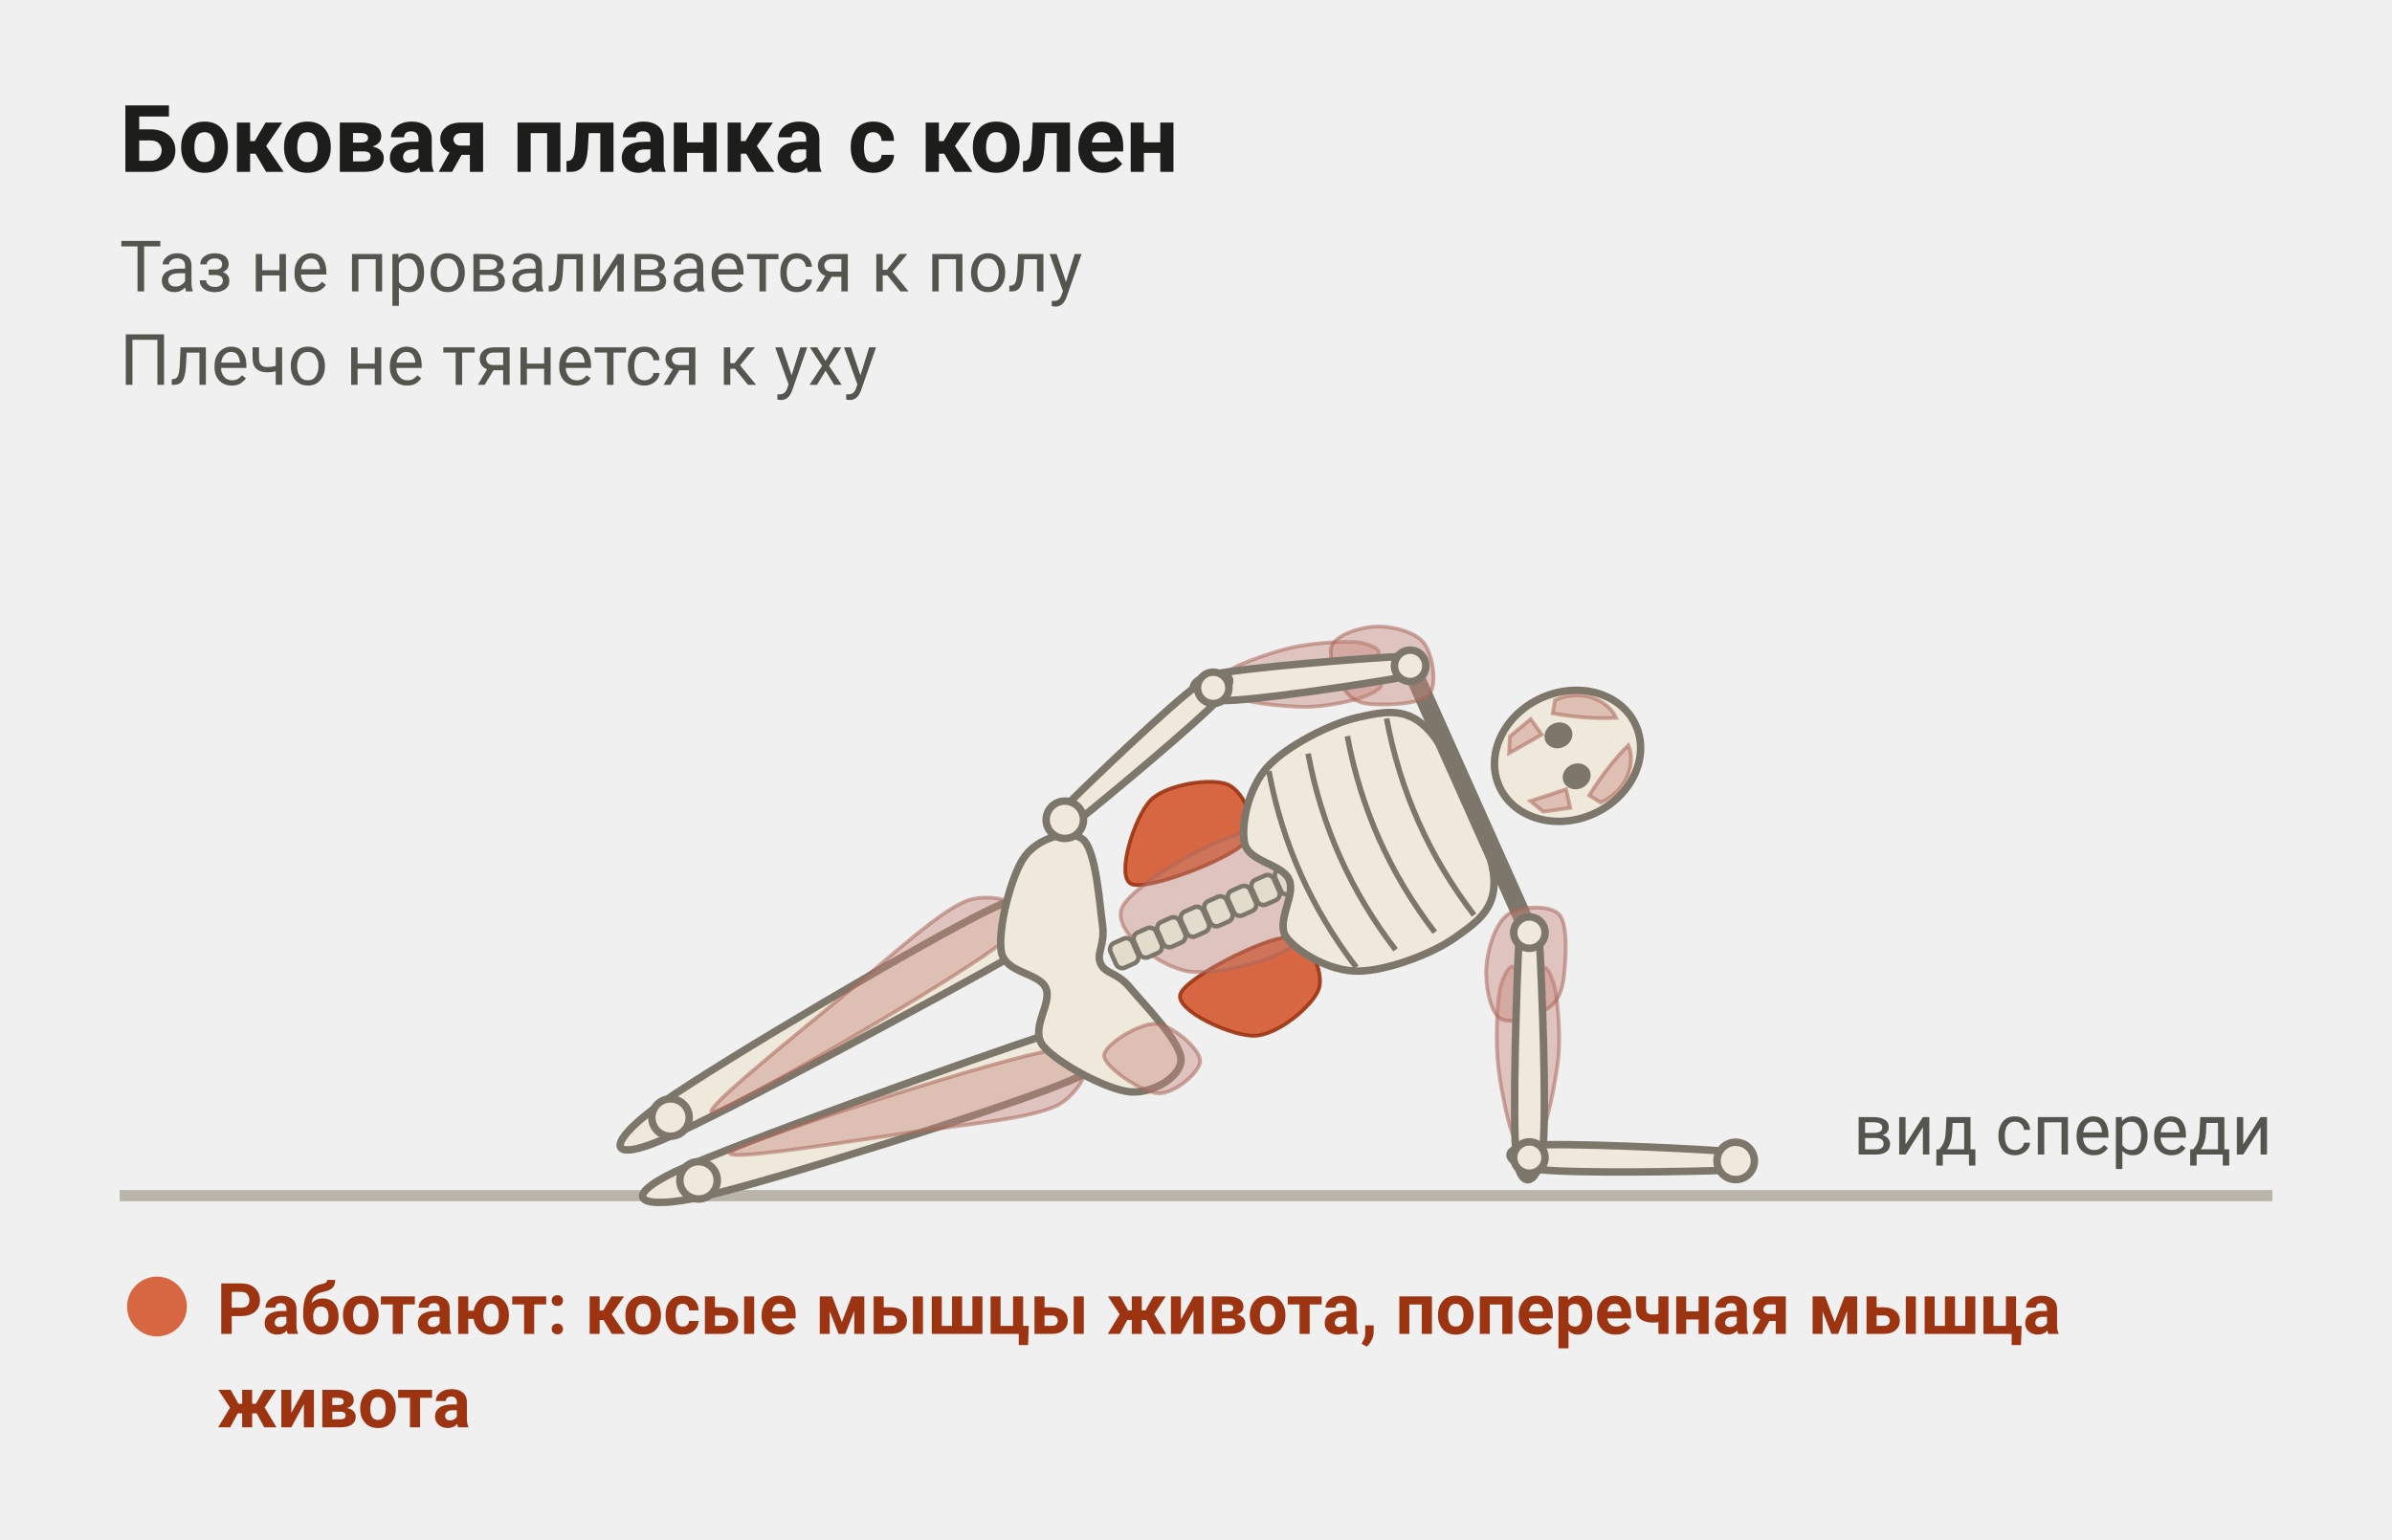
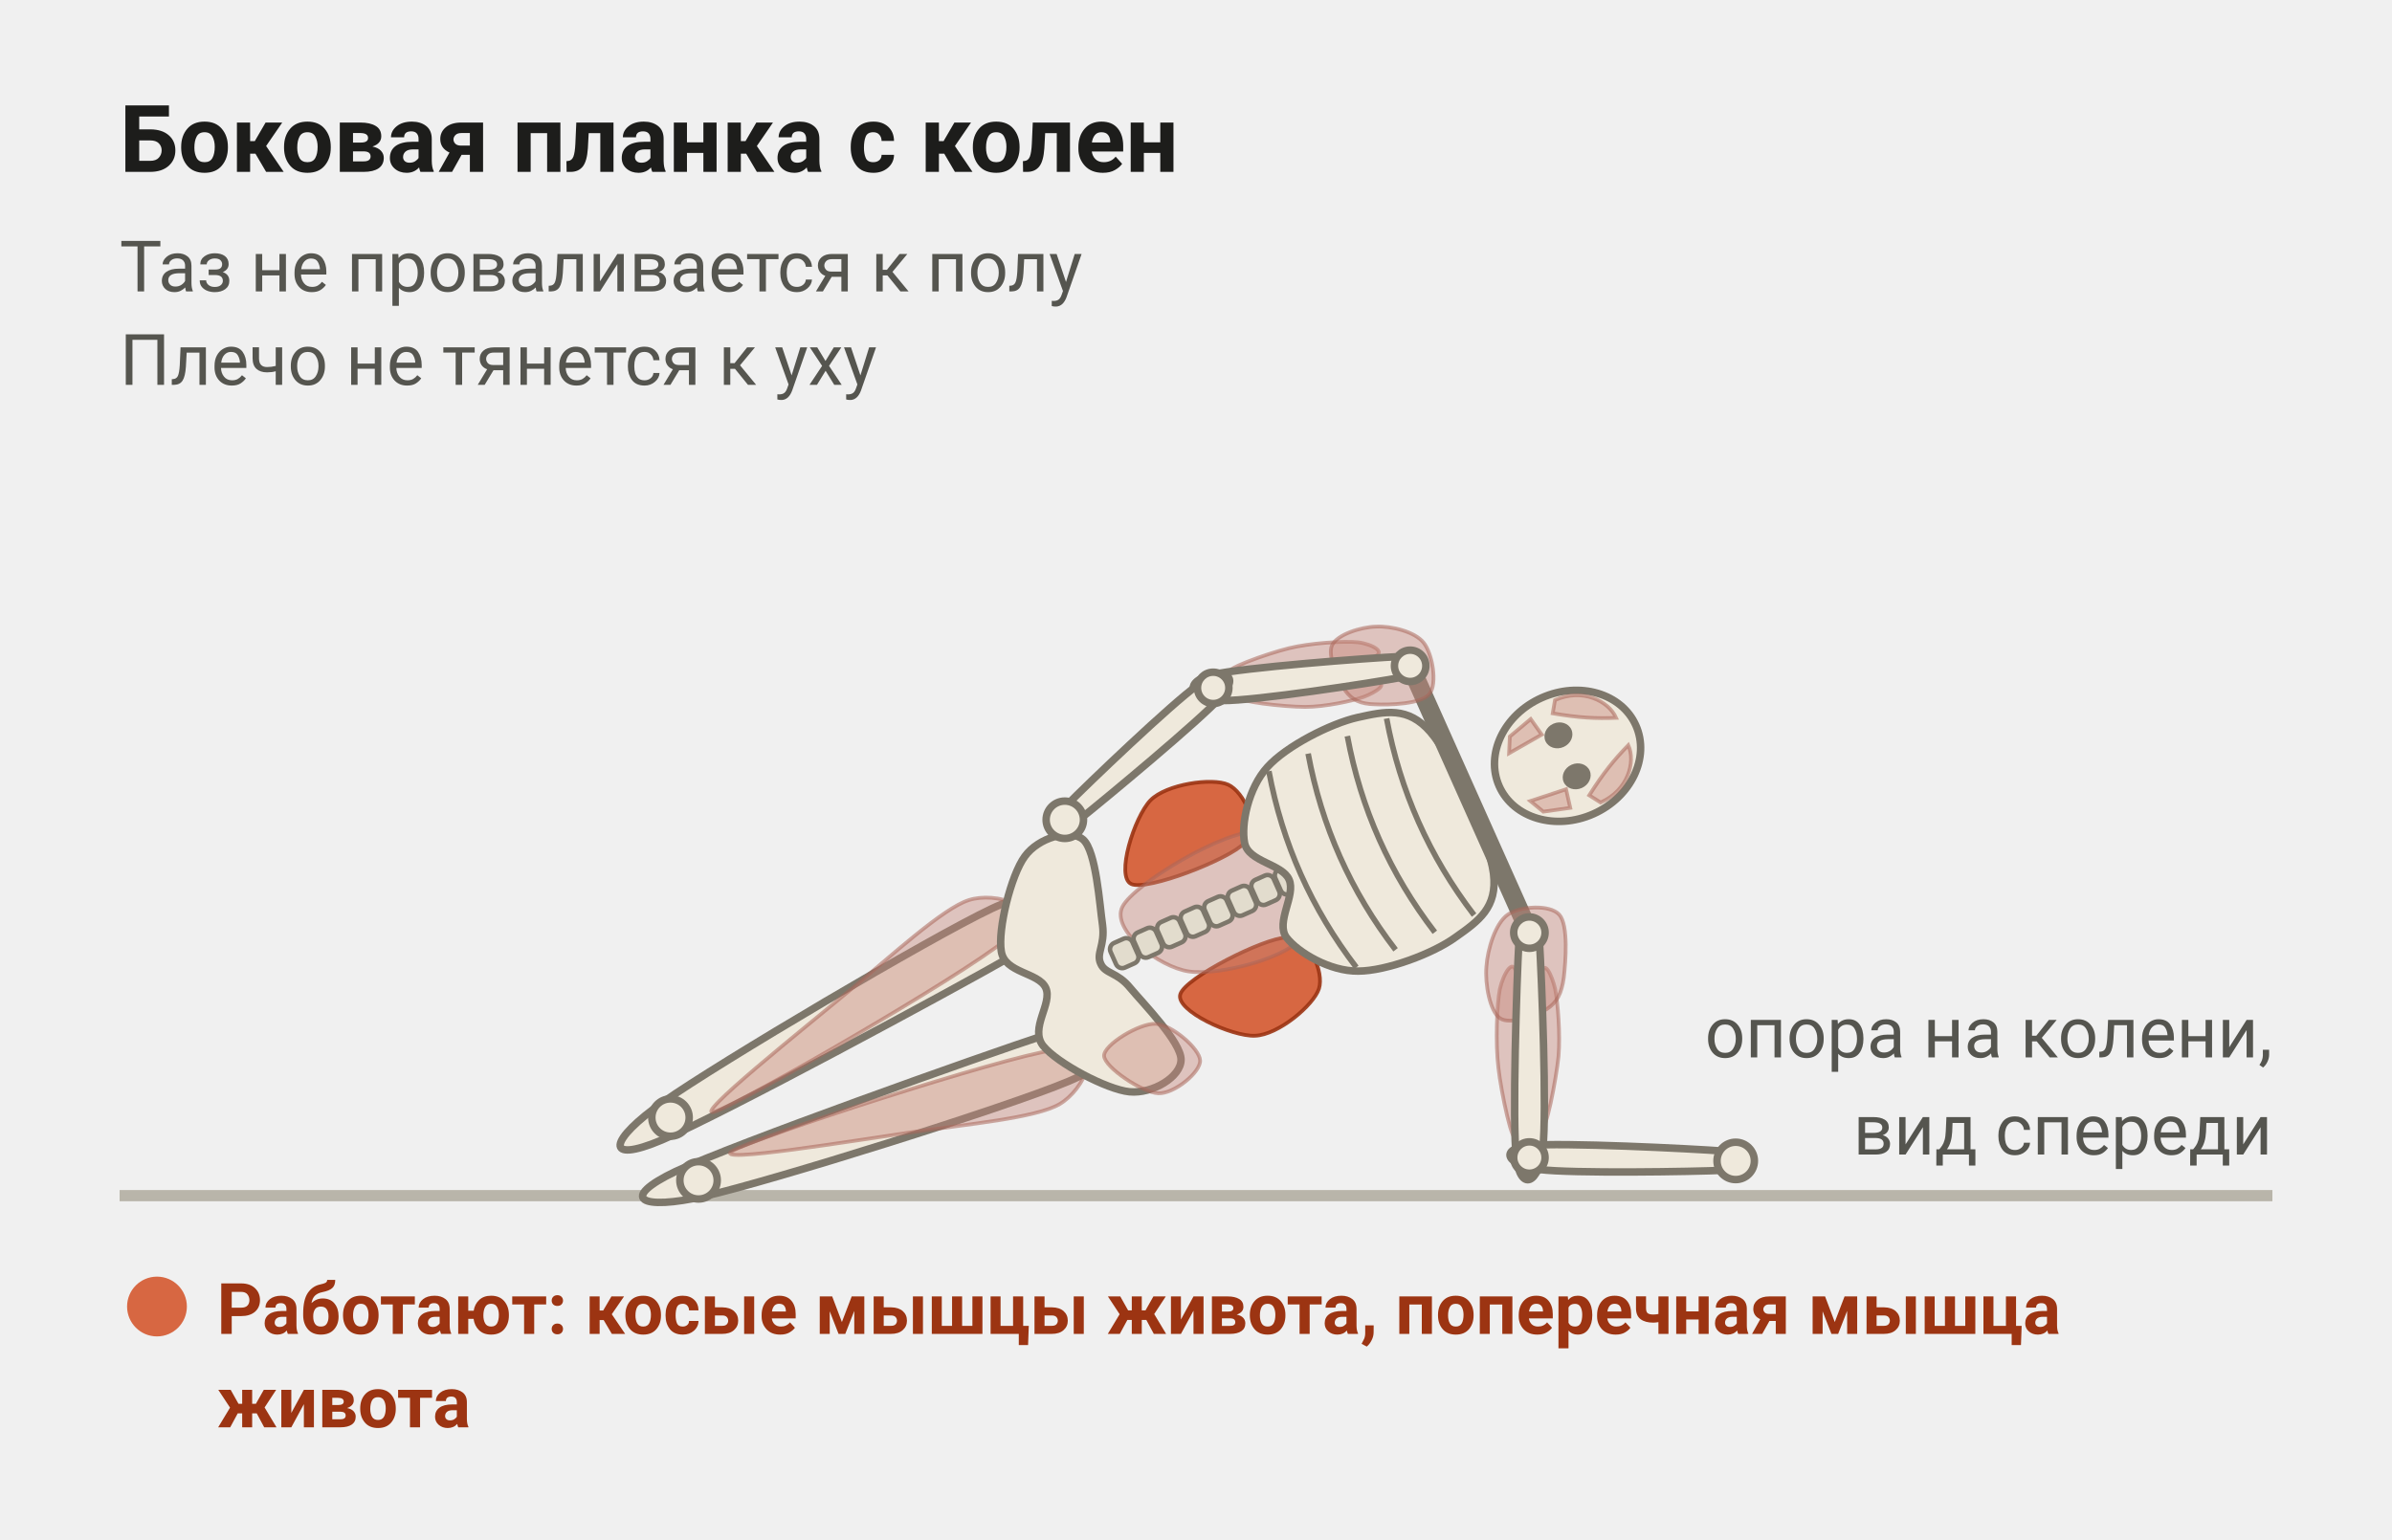
<svg xmlns="http://www.w3.org/2000/svg" viewBox="0 0 640 412" role="img" aria-label="Боковая планка с колен: Таз не проваливается к полу">
  <style>
.bone{fill:#efe9dc;stroke:#7d776b;stroke-width:2;stroke-linejoin:round}
.joint{fill:#efe9dc;stroke:#7d776b;stroke-width:2}
.vert{fill:#e2dccd;stroke:#7d776b;stroke-width:1.2}
.m{fill:#c7867a;fill-opacity:.42;stroke:#a9665a;stroke-opacity:.55;stroke-width:1}
.on{fill:#d2491d;fill-opacity:.82;stroke:#9c3412;stroke-opacity:.9}
.plate{fill:#3a3a37;fill-opacity:.1;stroke:#3a3a37;stroke-width:3}
.bar{fill:#3a3a37}
.ghost{opacity:.18}
.ground{stroke:#b9b5aa;stroke-width:3}
.guide{stroke:#3d7fb8;stroke-width:2.5;stroke-dasharray:8 7;fill:none}
.arrow{stroke:#d2491d;stroke-width:5;fill:none;stroke-linecap:round;marker-end:url(#ah)}
.ahead{fill:#d2491d}
.lead{stroke:#6b6b66;stroke-width:1.5;fill:none}
.t{font:600 21px system-ui,-apple-system,"Segoe UI",Roboto,sans-serif;fill:#1d1d1b}
.s{font:400 18px system-ui,-apple-system,"Segoe UI",Roboto,sans-serif;fill:#55554f}
.ok{fill:#2e8b57}.bad{fill:#c0392b}
.balloon{fill:#3d7fb8;fill-opacity:.25;stroke:#3d7fb8;stroke-width:2}
@media (prefers-color-scheme:dark){
.bone,.joint{fill:#d9d3c4;stroke:#3b3934}.vert{fill:#c9c2b2;stroke:#3b3934}
.plate{fill:#ecebe6;fill-opacity:.12;stroke:#bdbbb3}.bar{fill:#bdbbb3}
.t{fill:#ecebe6}.s{fill:#a9a8a1}.lead{stroke:#9a9993}.ground{stroke:#55534d}
.arrow{stroke:#f0703f}.ahead{fill:#f0703f}.on{fill:#f0703f}
}
</style>
  <defs>
    <marker id="ah" viewBox="0 0 10 10" refX="6" refY="5" markerWidth="4" markerHeight="4" orient="auto">
      <path class="ahead" d="M0 0L10 5L0 10z" />
    </marker>
  </defs>
  <style>
.far{opacity:.5}.deep{stroke-dasharray:4 3;stroke-width:1.6}
.legend{font:600 19px system-ui,-apple-system,"Segoe UI",Roboto,sans-serif;fill:#9c3412}
.cue{font:400 19px system-ui,-apple-system,"Segoe UI",Roboto,sans-serif;fill:#55554f}
.ttl{font:700 25px system-ui,-apple-system,"Segoe UI",Roboto,sans-serif;fill:#1d1d1b}
.lg{fill:#d2491d;fill-opacity:.82}.okc{fill:#2e8b57}.badc{fill:#c0392b}
.mark{stroke:#fff;stroke-width:3.5;fill:none;stroke-linecap:round}
.floor{stroke:#b9b5aa;stroke-width:3}.equip{fill:#d9d5ca;stroke:#8f8a7e;stroke-width:2}
.cable{stroke:#8f8a7e;stroke-width:2;stroke-dasharray:6 5}
.plate{fill:#3a3a37;fill-opacity:.1;stroke:#3a3a37;stroke-width:3}.barc{fill:#3a3a37}.ghostbar{opacity:.3}
@media (prefers-color-scheme:dark){.legend{fill:#f59b72}.cue{fill:#a9a8a1}.ttl{fill:#ecebe6}
.lg{fill:#f0703f}.floor{stroke:#55534d}.plate{fill:#ecebe6;fill-opacity:.12;stroke:#bdbbb3}.barc{fill:#bdbbb3}.equip{fill:#2c2c30;stroke:#77756d}.cable{stroke:#77756d}}
</style>
  <text class="ttl" x="32" y="46" text-anchor="start">Боковая планка с колен</text>
  <text class="cue" x="32" y="78" text-anchor="start">Таз не проваливается к полу</text>
  <text class="cue" x="32" y="103" text-anchor="start">Плечо не тянется к уху</text>
  <line class="floor" x1="32" y1="320" x2="608" y2="320" />
  <g>
    <path class="bone" d="M177.1 305.1C161.5 311.7 162.8 305.2 177.5 294.9C192.2 284.5 249.0 250.9 265.3 243.2C281.6 235.5 274.4 246.7 275.3 248.8C276.3 250.9 287.3 246.4 270.9 255.8C254.5 265.2 192.6 298.6 177.1 305.1Z" />
    <path class="m" d="M191.3 297.5C184.3 299.8 215.9 274.6 227.2 265.2C238.6 255.7 252.3 243.1 259.2 240.9C266.2 238.6 280.4 242.2 269.0 251.6C257.7 261.0 198.3 295.3 191.3 297.5Z" />
    <circle class="joint" cx="179.4" cy="299.1" r="5" />
    <path class="m on" d="M302.7 236.6C298.4 234.7 303.5 218.7 307.8 214.2C312.1 209.8 324.4 208.1 328.6 210.0C332.8 211.9 337.3 221.2 333.0 225.6C328.7 230.1 306.9 238.5 302.7 236.6Z" />
    <path class="bone" d="M180.8 313.5C165.5 320.8 171.2 324.1 188.7 320.1C206.3 316.1 269.3 296.4 285.9 289.4C302.5 282.4 289.4 280.3 288.4 278.2C287.5 276.1 298.2 270.9 280.3 276.8C262.3 282.7 196.1 306.3 180.8 313.5Z" />
    <path class="m" d="M196.0 308.0C189.6 311.7 229.5 305.1 244.1 303.0C258.7 300.9 277.2 299.2 283.5 295.5C289.9 291.8 296.7 278.9 282.1 281.0C267.5 283.1 202.3 304.4 196.0 308.0Z" />
    <circle class="joint" cx="186.9" cy="315.9" r="5" />
    <path class="m on" d="M315.8 266.1C314.4 270.5 329.7 277.5 335.8 277.2C342.0 277.0 351.5 269.0 352.9 264.6C354.3 260.2 350.4 250.6 344.2 250.9C338.0 251.1 317.1 261.7 315.8 266.1Z" />
    <path class="bone" d="M267.9 254.6C266.9 248.8 270.5 234.2 274.2 229.2C277.8 224.2 286.3 221.7 289.8 224.7C293.3 227.8 294.2 242.1 295.0 247.6C295.7 253.1 293.2 255.1 294.5 257.9C295.7 260.7 298.9 260.1 302.4 264.4C306.0 268.7 316.0 278.9 316.0 283.6C316.0 288.2 308.4 292.8 302.2 292.2C296.1 291.6 282.8 284.5 279.1 279.9C275.4 275.2 281.7 268.6 279.8 264.4C277.9 260.2 268.8 260.5 267.9 254.6Z" />
    <path class="m" d="M295.4 282.6C295.6 285.7 305.6 292.4 309.9 292.6C314.2 292.8 321.3 286.9 321.1 283.8C321.0 280.7 313.5 274.2 309.2 274.0C304.9 273.8 295.3 279.6 295.4 282.6Z" />
    <path class="m" d="M300.3 242.7C297.2 248.9 310.0 258.8 318.1 260.0C326.2 261.2 345.8 256.2 348.9 250.0C352.0 243.8 344.8 223.9 336.7 222.7C328.6 221.5 303.4 236.5 300.3 242.7Z" />
    <rect class="vert" x="297.2" y="251.9" width="7.2" height="6.4" rx="1.8" transform="rotate(66.0 300.8 255.1)" />
    <rect class="vert" x="303.5" y="249.1" width="7.2" height="6.4" rx="1.8" transform="rotate(66.0 307.1 252.3)" />
    <rect class="vert" x="309.8" y="246.3" width="7.2" height="6.4" rx="1.8" transform="rotate(66.0 313.4 249.5)" />
    <rect class="vert" x="316.1" y="243.5" width="7.2" height="6.4" rx="1.8" transform="rotate(66.0 319.7 246.7)" />
    <rect class="vert" x="322.4" y="240.7" width="7.2" height="6.4" rx="1.8" transform="rotate(66.0 326.0 243.9)" />
    <rect class="vert" x="328.7" y="237.9" width="7.2" height="6.4" rx="1.8" transform="rotate(66.0 332.3 241.1)" />
    <rect class="vert" x="335.0" y="235.0" width="7.2" height="6.4" rx="1.8" transform="rotate(66.0 338.6 238.2)" />
    <rect class="vert" x="341.3" y="232.2" width="7.2" height="6.4" rx="1.8" transform="rotate(66.0 344.9 235.4)" />
    <rect class="vert" x="347.6" y="229.4" width="7.2" height="6.4" rx="1.8" transform="rotate(66.0 351.2 232.6)" />
    <rect class="vert" x="353.9" y="226.6" width="7.2" height="6.4" rx="1.8" transform="rotate(66.0 357.5 229.8)" />
    <rect class="vert" x="360.2" y="223.8" width="7.2" height="6.4" rx="1.8" transform="rotate(66.0 363.8 227.0)" />
    <rect class="vert" x="366.5" y="221.0" width="7.2" height="6.4" rx="1.8" transform="rotate(66.0 370.1 224.2)" />
    <rect class="vert" x="372.8" y="218.2" width="7.2" height="6.4" rx="1.8" transform="rotate(66.0 376.4 221.4)" />
    <rect class="vert" x="379.1" y="215.4" width="7.2" height="6.4" rx="1.8" transform="rotate(66.0 382.7 218.6)" />
    <path class="bone" d="M333.0 225.6C332.0 220.6 334.0 210.9 339.1 205.3C344.1 199.7 356.1 193.6 363.3 192.0C370.6 190.4 376.7 189.0 382.7 195.9C388.8 202.9 398.4 224.6 399.6 233.8C400.7 242.9 395.6 246.5 389.5 250.8C383.5 255.2 370.9 259.9 363.4 259.9C355.8 260.0 347.3 254.9 344.2 250.9C341.2 246.8 346.8 239.6 344.9 235.4C343.1 231.2 334.0 230.7 333.0 225.6Z" />
    <path class="lead" style="stroke:#7d776b" d="M339.5 206.4Q344.9 235.4 362.9 258.9" />
    <path class="lead" style="stroke:#7d776b" d="M350.0 201.7Q355.4 230.8 373.4 254.2" />
    <path class="lead" style="stroke:#7d776b" d="M360.5 197.0Q365.9 226.1 383.9 249.5" />
    <path class="lead" style="stroke:#7d776b" d="M371.0 192.3Q376.4 221.4 394.4 244.9" />
    <g class="head front" transform="matrix(0.407 0.914 -0.914 0.407 418.5 202.7)">
      <ellipse class="bone" cx="0" cy="-1" rx="17" ry="20" />
      <path class="m" d="M-15 -4C-15 -12 -9 -17 -4 -17C-6 -12 -8 -8 -12 -2Z" />
      <path class="m" d="M15 -4C15 -12 9 -17 4 -17C6 -12 8 -8 12 -2Z" />
      <path class="m" d="M-13 4L-8 3L-7 13L-11 11Z" />
      <path class="m" d="M13 4L8 3L7 13L11 11Z" />
      <ellipse cx="-6" cy="-1" rx="3.4" ry="3.8" fill="#7d776b" />
      <ellipse cx="6" cy="-1" rx="3.4" ry="3.8" fill="#7d776b" />
    </g>
    <path class="bone" d="M377.3 178.2L409.2 249.6" style="stroke-width:5" />
    <path class="m" d="M412.6 300.8C413.4 304.3 416.4 288.7 417.0 282.7C417.5 276.7 416.8 268.2 416.1 264.7C415.3 261.2 412.9 255.7 412.4 261.7C411.8 267.7 411.8 297.2 412.6 300.8Z" />
    <path class="m" d="M405.7 303.8C404.9 307.8 401.6 292.2 400.9 285.7C400.1 279.2 400.5 268.7 401.3 264.7C402.2 260.7 405.2 255.2 405.9 261.7C406.7 268.2 406.5 299.8 405.7 303.8Z" />
    <path class="m" d="M401.3 272.5C398.6 270.6 397.3 263.3 397.7 258.7C398.0 254.1 400.1 247.1 403.4 244.8C406.7 242.5 414.7 242.0 417.2 244.8C419.7 247.6 418.9 257.5 418.4 261.7C417.8 265.9 416.6 268.3 413.8 270.1C410.9 271.9 404.0 274.4 401.3 272.5Z" />
    <path class="bone" d="M405.7 309.8C406.8 319.0 411.8 317.0 412.8 307.4C413.9 297.7 412.5 261.9 411.9 252.0C411.3 242.2 410.1 248.4 409.2 248.4C408.2 248.4 407.0 241.8 406.4 252.0C405.8 262.3 404.6 300.6 405.7 309.8Z" />
    <path class="bone" d="M409.2 306.6C400.9 307.4 403.1 311.9 411.9 313.0C420.6 314.1 452.8 313.6 461.5 313.2C470.3 312.8 464.3 311.5 464.4 310.7C464.4 309.8 470.8 308.8 461.6 308.1C452.4 307.4 417.5 305.7 409.2 306.6Z" />
    <circle class="joint" cx="409.2" cy="249.6" r="4.2" />
    <circle class="joint" cx="409.2" cy="309.8" r="4.2" />
    <circle class="joint" cx="464.4" cy="310.7" r="5" />
    <path class="m" d="M332.9 186.6C329.9 187.7 343.8 189.2 349.2 189.2C354.5 189.2 361.9 187.6 364.9 186.5C367.9 185.4 372.5 182.6 367.1 182.6C361.8 182.6 335.9 185.5 332.9 186.6Z" />
    <path class="m" d="M329.5 180.1C325.9 179.6 339.1 174.9 344.8 173.5C350.4 172.1 359.7 171.5 363.3 171.9C366.9 172.3 372.1 174.8 366.4 176.2C360.8 177.5 333.1 180.5 329.5 180.1Z" />
    <path class="m" d="M356.4 172.7C357.8 169.8 364.1 167.8 368.2 167.7C372.2 167.5 378.5 169.0 380.9 172.0C383.3 175.0 384.6 183.0 382.5 185.7C380.3 188.5 371.6 188.7 367.8 188.5C364.0 188.4 361.8 187.4 359.9 184.8C358.0 182.1 355.1 175.5 356.4 172.7Z" />
    <path class="bone" d="M324.2 180.6C316.2 182.6 318.5 187.4 327.1 187.5C335.6 187.6 367.0 182.8 375.5 181.2C384.1 179.6 378.5 179.0 378.4 178.1C378.3 177.2 384.0 175.3 374.9 175.7C365.9 176.1 332.2 178.7 324.2 180.6Z" />
    <path class="bone" d="M326.7 186.5C332.0 180.5 327.4 178.6 320.4 183.4C313.5 188.3 291.1 209.7 285.2 215.7C279.3 221.7 284.3 218.7 284.9 219.4C285.5 220.0 281.6 225.0 288.6 219.5C295.5 214.0 321.4 192.5 326.7 186.5Z" />
    <circle class="joint" cx="377.3" cy="178.2" r="4.2" />
    <circle class="joint" cx="324.6" cy="184.1" r="4.2" />
    <circle class="joint" cx="284.9" cy="219.4" r="5" />
  </g>
+   <text class="cue" x="608" y="283" text-anchor="end">опора на колени,</text>
  <text class="cue" x="608" y="309" text-anchor="end">вид спереди</text>
  <circle class="lg" cx="42" cy="349.673" r="8" />
  <text class="legend" x="58" y="357" text-anchor="start">Работают: косые мышцы живота, поперечная мышца</text>
  <text class="legend" x="58" y="382" text-anchor="start">живота</text>
</svg>
